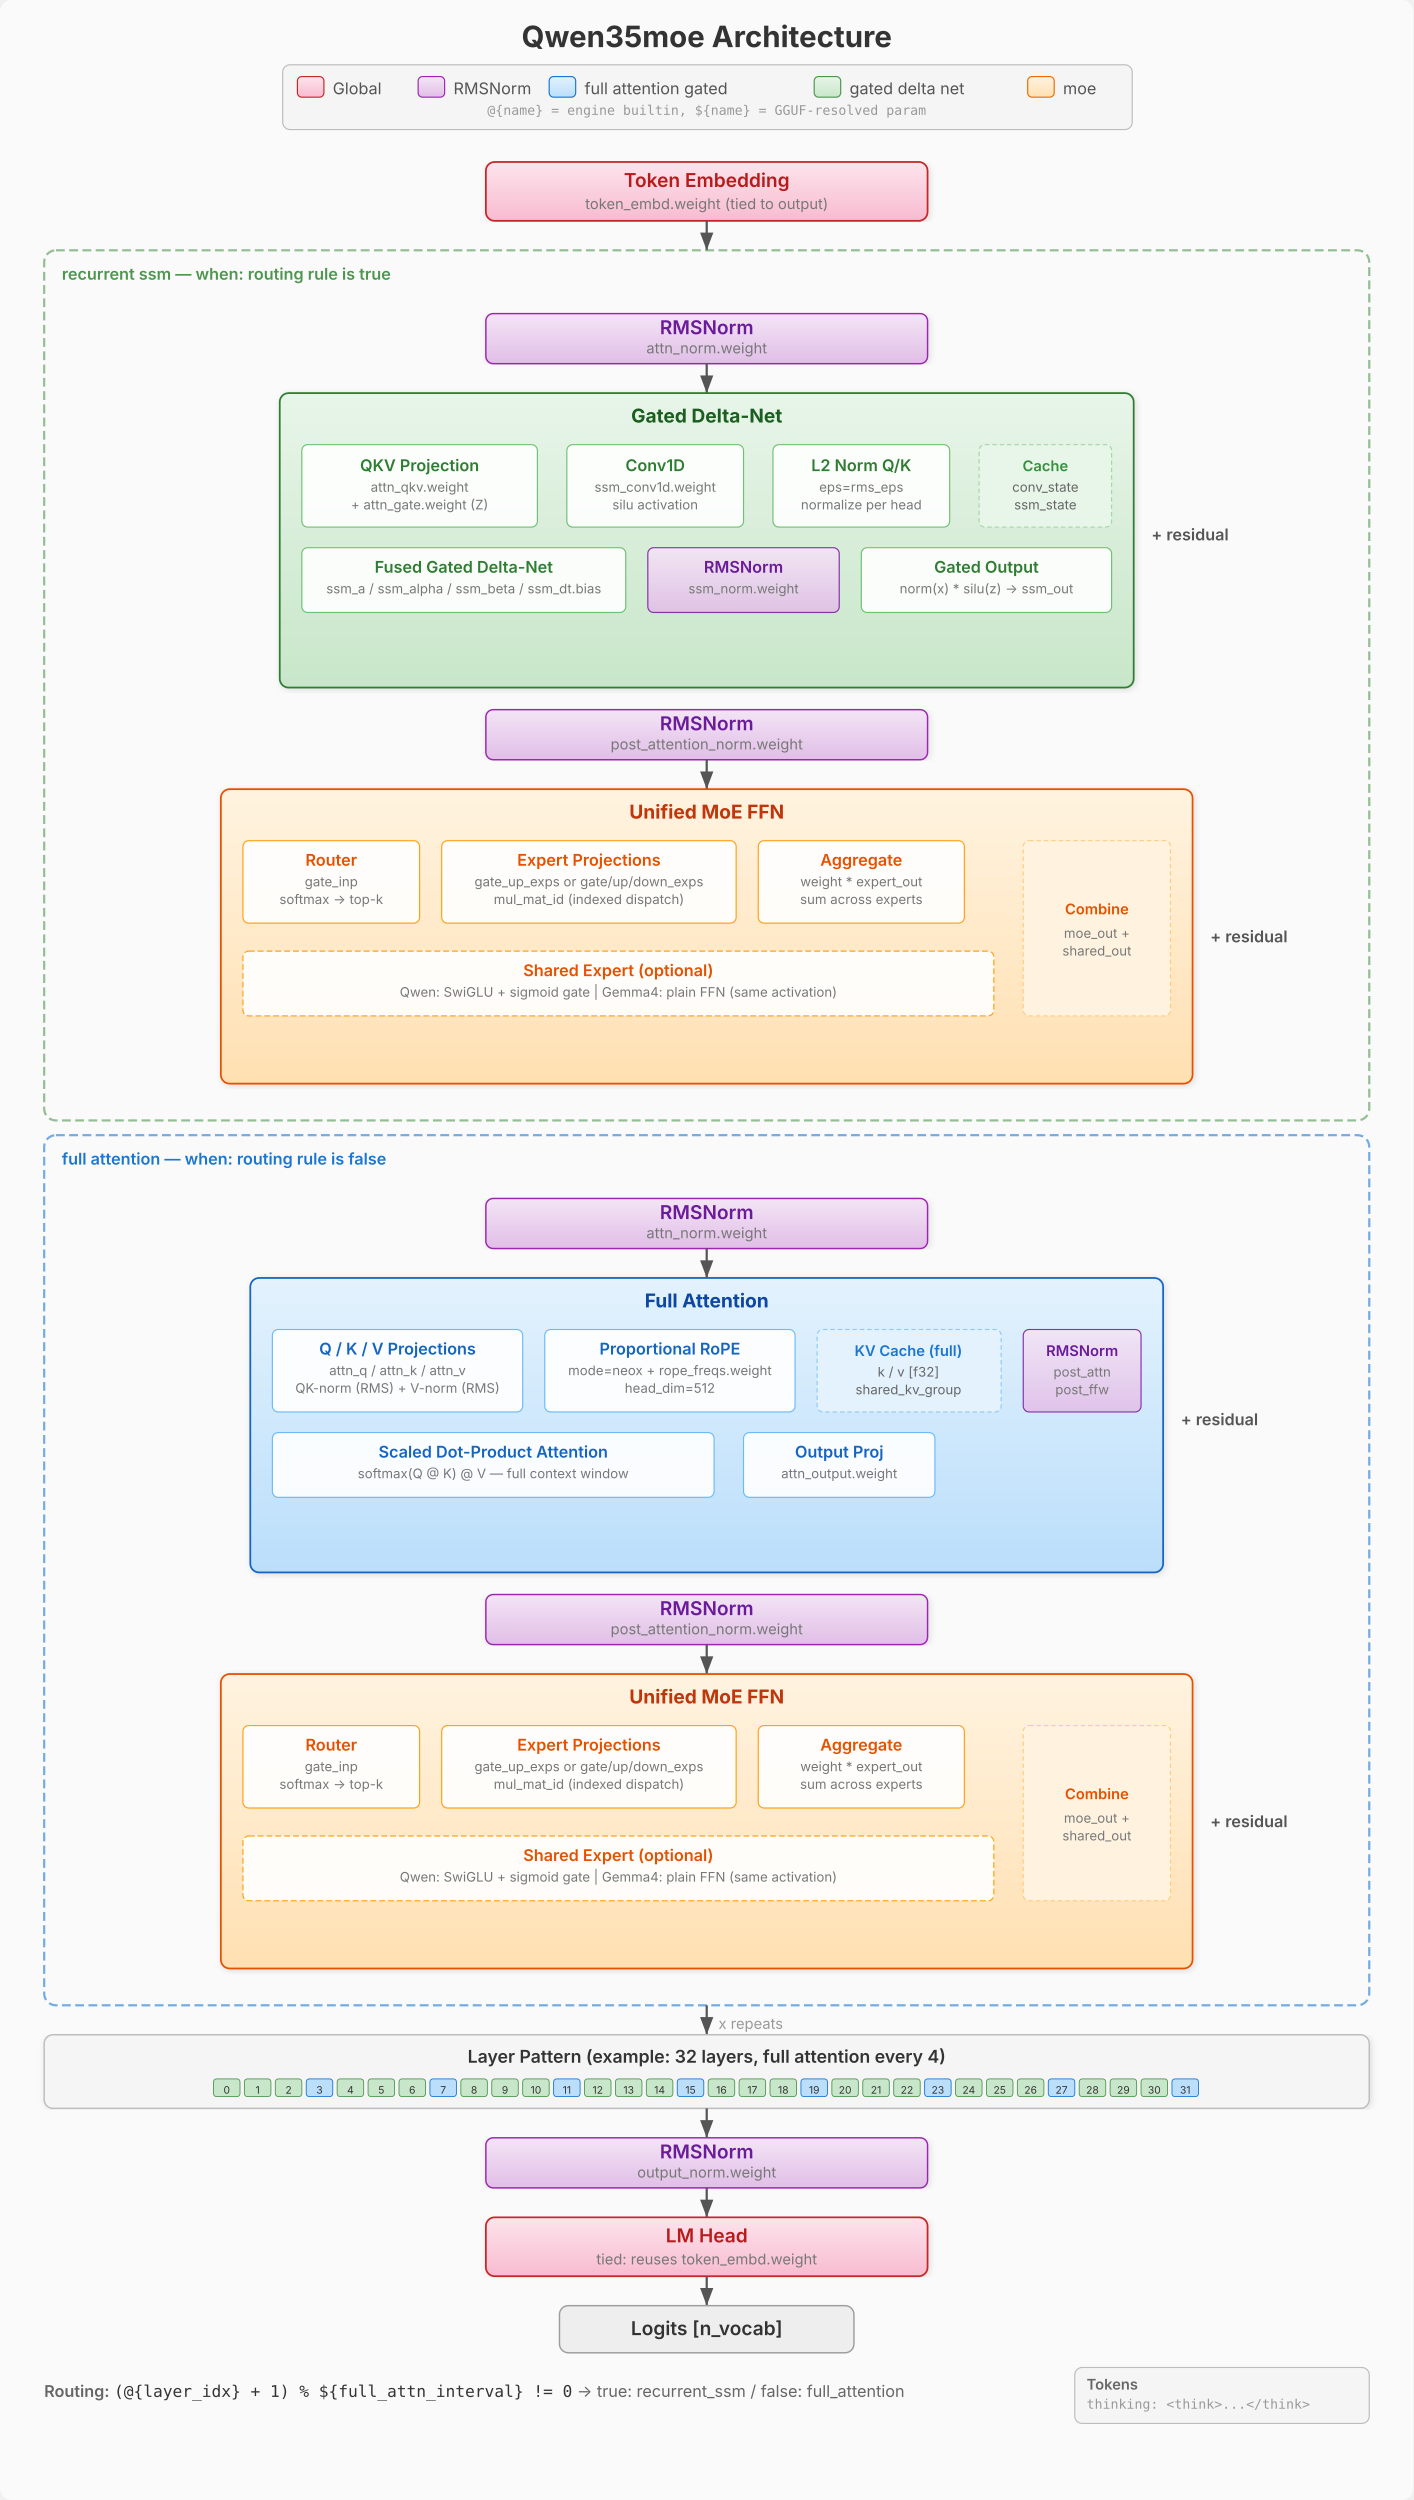
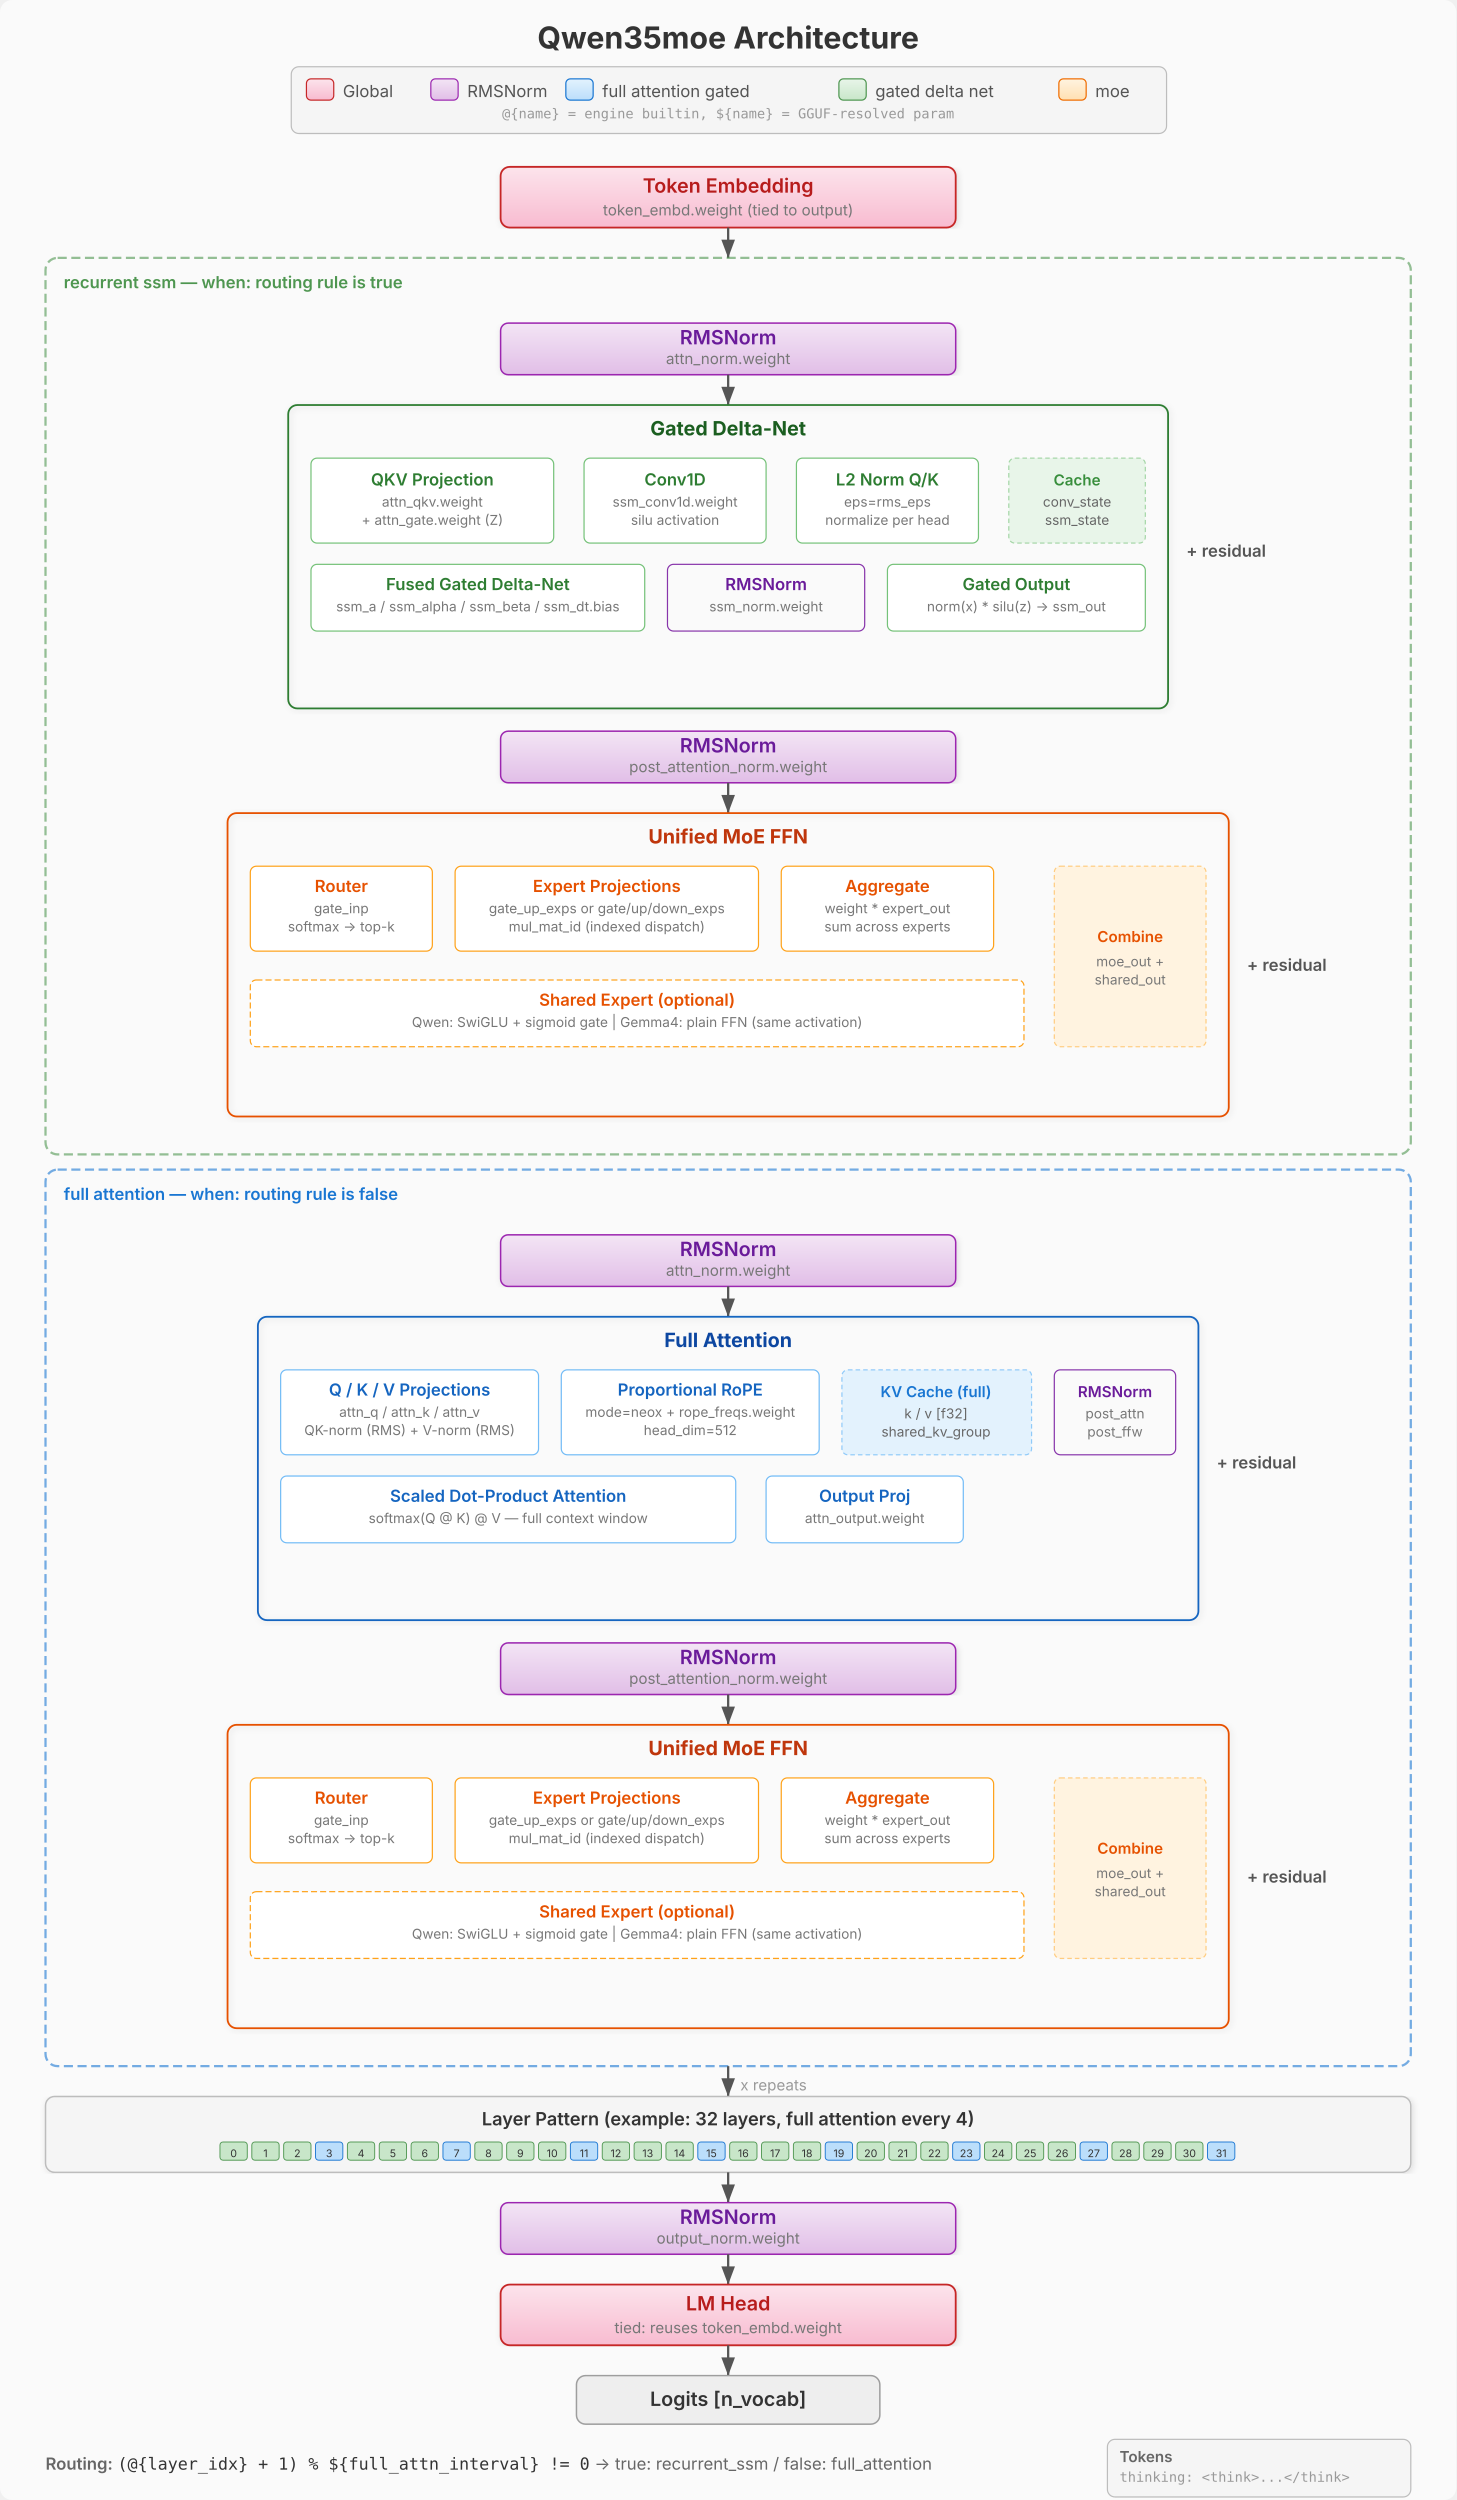
- <svg xmlns="http://www.w3.org/2000/svg" viewBox="0 0 960 1698" font-family="system-ui, -apple-system, sans-serif" font-size="13">
+ <svg xmlns="http://www.w3.org/2000/svg" viewBox="0 0 960 1648" font-family="system-ui, -apple-system, sans-serif" font-size="13">
+   <rect width="960" height="1648" fill="#fafafa" rx="8" />
+   <defs>
+     <linearGradient id="recurrent" x1="0" y1="0" x2="0" y2="1">
+       <stop offset="0%" stop-color="#e8f5e9" />
+       <stop offset="100%" stop-color="#c8e6c9" />
+     </linearGradient>
+     <linearGradient id="full_attention" x1="0" y1="0" x2="0" y2="1">
+       <stop offset="0%" stop-color="#e3f2fd" />
+       <stop offset="100%" stop-color="#bbdefb" />
+     </linearGradient>
+     <linearGradient id="swa" x1="0" y1="0" x2="0" y2="1">
+       <stop offset="0%" stop-color="#e8f5e9" />
+       <stop offset="100%" stop-color="#c8e6c9" />
+     </linearGradient>
+     <linearGradient id="ffn" x1="0" y1="0" x2="0" y2="1">
+       <stop offset="0%" stop-color="#fff3e0" />
+       <stop offset="100%" stop-color="#ffe0b2" />
+     </linearGradient>
+     <linearGradient id="norm" x1="0" y1="0" x2="0" y2="1">
+       <stop offset="0%" stop-color="#f3e5f5" />
+       <stop offset="100%" stop-color="#e1bee7" />
+     </linearGradient>
+     <linearGradient id="global" x1="0" y1="0" x2="0" y2="1">
+       <stop offset="0%" stop-color="#fce4ec" />
+       <stop offset="100%" stop-color="#f8bbd0" />
+     </linearGradient>
+   </defs>
  <defs>
    <marker id="arrow" markerWidth="8" markerHeight="6" refX="8" refY="3" orient="auto">
      <path d="M0,0 L8,3 L0,6" fill="#555555" />
    </marker>
-     <linearGradient id="ssmGrad" x1="0" y1="0" x2="0" y2="1">
-       <stop offset="0%" stop-color="#e8f5e9" />
-       <stop offset="100%" stop-color="#c8e6c9" />
-     </linearGradient>
-     <linearGradient id="attnGrad" x1="0" y1="0" x2="0" y2="1">
-       <stop offset="0%" stop-color="#e3f2fd" />
-       <stop offset="100%" stop-color="#bbdefb" />
-     </linearGradient>
-     <linearGradient id="swaGrad" x1="0" y1="0" x2="0" y2="1">
-       <stop offset="0%" stop-color="#e8f5e9" />
-       <stop offset="100%" stop-color="#c8e6c9" />
-     </linearGradient>
-     <linearGradient id="ffnGrad" x1="0" y1="0" x2="0" y2="1">
-       <stop offset="0%" stop-color="#fff3e0" />
-       <stop offset="100%" stop-color="#ffe0b2" />
-     </linearGradient>
-     <linearGradient id="normGrad" x1="0" y1="0" x2="0" y2="1">
-       <stop offset="0%" stop-color="#f3e5f5" />
-       <stop offset="100%" stop-color="#e1bee7" />
-     </linearGradient>
-     <linearGradient id="globalGrad" x1="0" y1="0" x2="0" y2="1">
-       <stop offset="0%" stop-color="#fce4ec" />
-       <stop offset="100%" stop-color="#f8bbd0" />
-     </linearGradient>
    <filter id="shadow" x="-2%" y="-2%" width="104%" height="104%">
      <feDropShadow dx="1" dy="1" stdDeviation="2" flood-opacity="0.12" />
    </filter>
+   </defs>
+   <defs>
    <g id="block_full_attention">
      <g>
        <rect width="620" height="200" rx="6" fill="url(#attnGrad)" stroke="#1565c0" stroke-width="1.2" filter="url(#shadow)" />
        <text x="310" y="20" text-anchor="middle" font-weight="700" font-size="13" fill="#0d47a1">Full Attention</text>
        <g transform="translate(15, 35)">
          <rect width="170" height="56" rx="4" fill="#fff" stroke="#64b5f6" stroke-width="0.8" opacity="0.9" />
          <text x="85" y="17" text-anchor="middle" font-size="11" font-weight="600" fill="#1565c0">Q / K / V Projections</text>
          <text x="85" y="31" text-anchor="middle" font-size="9" fill="#777">attn_q / attn_k / attn_v</text>
          <text x="85" y="43" text-anchor="middle" font-size="9" fill="#777">QK-norm (RMS) + V-norm (RMS)</text>
        </g>
        <g transform="translate(200, 35)">
          <rect width="170" height="56" rx="4" fill="#fff" stroke="#64b5f6" stroke-width="0.8" opacity="0.9" />
          <text x="85" y="17" text-anchor="middle" font-size="11" font-weight="600" fill="#1565c0">Proportional RoPE</text>
          <text x="85" y="31" text-anchor="middle" font-size="9" fill="#777">mode=neox + rope_freqs.weight</text>
          <text x="85" y="43" text-anchor="middle" font-size="9" fill="#777">head_dim=512</text>
        </g>
        <g transform="translate(15, 105)">
          <rect width="300" height="44" rx="4" fill="#fff" stroke="#64b5f6" stroke-width="0.8" opacity="0.9" />
          <text x="150" y="17" text-anchor="middle" font-size="11" font-weight="600" fill="#1565c0">Scaled Dot-Product Attention</text>
          <text x="150" y="31" text-anchor="middle" font-size="9" fill="#777">softmax(Q @ K) @ V — full context window</text>
        </g>
        <g transform="translate(335, 105)">
          <rect width="130" height="44" rx="4" fill="#fff" stroke="#64b5f6" stroke-width="0.8" opacity="0.9" />
          <text x="65" y="17" text-anchor="middle" font-size="11" font-weight="600" fill="#1565c0">Output Proj</text>
          <text x="65" y="31" text-anchor="middle" font-size="9" fill="#777">attn_output.weight</text>
        </g>
        <g transform="translate(385, 35)">
          <rect width="125" height="56" rx="4" fill="#e3f2fd" stroke="#90caf9" stroke-width="0.8" stroke-dasharray="3,2" />
          <text x="62" y="18" text-anchor="middle" font-size="10" font-weight="600" fill="#1976d2">KV Cache (full)</text>
          <text x="62" y="32" text-anchor="middle" font-size="9" fill="#666">k / v [f32]</text>
          <text x="62" y="44" text-anchor="middle" font-size="9" fill="#666">shared_kv_group</text>
        </g>
        <g transform="translate(525, 35)">
          <rect width="80" height="56" rx="4" fill="url(#normGrad)" stroke="#7b1fa2" stroke-width="0.8" opacity="0.9" />
          <text x="40" y="18" text-anchor="middle" font-size="10" font-weight="600" fill="#6a1b9a">RMSNorm</text>
          <text x="40" y="32" text-anchor="middle" font-size="9" fill="#777">post_attn</text>
          <text x="40" y="44" text-anchor="middle" font-size="9" fill="#777">post_ffw</text>
        </g>
      </g>
    </g>
    <g id="block_recurrent_ssm">
      <g>
        <rect width="580" height="200" rx="6" fill="url(#ssmGrad)" stroke="#2e7d32" stroke-width="1.2" filter="url(#shadow)" />
        <text x="290" y="20" text-anchor="middle" font-weight="700" font-size="13" fill="#1b5e20">Gated Delta-Net</text>
        <g transform="translate(15, 35)">
          <rect width="160" height="56" rx="4" fill="#fff" stroke="#66bb6a" stroke-width="0.8" opacity="0.9" />
          <text x="80" y="18" text-anchor="middle" font-size="11" font-weight="600" fill="#2e7d32">QKV Projection</text>
          <text x="80" y="32" text-anchor="middle" font-size="9" fill="#777">attn_qkv.weight</text>
          <text x="80" y="44" text-anchor="middle" font-size="9" fill="#777">+ attn_gate.weight (Z)</text>
        </g>
        <g transform="translate(195, 35)">
          <rect width="120" height="56" rx="4" fill="#fff" stroke="#66bb6a" stroke-width="0.8" opacity="0.9" />
          <text x="60" y="18" text-anchor="middle" font-size="11" font-weight="600" fill="#2e7d32">Conv1D</text>
          <text x="60" y="32" text-anchor="middle" font-size="9" fill="#777">ssm_conv1d.weight</text>
          <text x="60" y="44" text-anchor="middle" font-size="9" fill="#777">silu activation</text>
        </g>
        <g transform="translate(335, 35)">
          <rect width="120" height="56" rx="4" fill="#fff" stroke="#66bb6a" stroke-width="0.8" opacity="0.9" />
          <text x="60" y="18" text-anchor="middle" font-size="11" font-weight="600" fill="#2e7d32">L2 Norm Q/K</text>
          <text x="60" y="32" text-anchor="middle" font-size="9" fill="#777">eps=rms_eps</text>
          <text x="60" y="44" text-anchor="middle" font-size="9" fill="#777">normalize per head</text>
        </g>
        <g transform="translate(15, 105)">
          <rect width="220" height="44" rx="4" fill="#fff" stroke="#66bb6a" stroke-width="0.8" opacity="0.9" />
          <text x="110" y="17" text-anchor="middle" font-size="11" font-weight="600" fill="#2e7d32">Fused Gated Delta-Net</text>
          <text x="110" y="31" text-anchor="middle" font-size="9" fill="#777">ssm_a / ssm_alpha / ssm_beta / ssm_dt.bias</text>
        </g>
        <g transform="translate(250, 105)">
          <rect width="130" height="44" rx="4" fill="url(#normGrad)" stroke="#7b1fa2" stroke-width="0.8" opacity="0.9" />
          <text x="65" y="17" text-anchor="middle" font-size="11" font-weight="600" fill="#6a1b9a">RMSNorm</text>
          <text x="65" y="31" text-anchor="middle" font-size="9" fill="#777">ssm_norm.weight</text>
        </g>
        <g transform="translate(395, 105)">
          <rect width="170" height="44" rx="4" fill="#fff" stroke="#66bb6a" stroke-width="0.8" opacity="0.9" />
          <text x="85" y="17" text-anchor="middle" font-size="11" font-weight="600" fill="#2e7d32">Gated Output</text>
          <text x="85" y="31" text-anchor="middle" font-size="9" fill="#777">norm(x) * silu(z) -&gt; ssm_out</text>
        </g>
        <g transform="translate(475, 35)">
          <rect width="90" height="56" rx="4" fill="#e8f5e9" stroke="#a5d6a7" stroke-width="0.8" stroke-dasharray="3,2" />
          <text x="45" y="18" text-anchor="middle" font-size="10" font-weight="600" fill="#388e3c">Cache</text>
          <text x="45" y="32" text-anchor="middle" font-size="9" fill="#666">conv_state</text>
          <text x="45" y="44" text-anchor="middle" font-size="9" fill="#666">ssm_state</text>
        </g>
      </g>
    </g>
    <g id="block_moe">
      <g>
        <rect width="660" height="200" rx="6" fill="url(#ffnGrad)" stroke="#e65100" stroke-width="1.2" filter="url(#shadow)" />
        <text x="330" y="20" text-anchor="middle" font-weight="700" font-size="13" fill="#bf360c">Unified MoE FFN</text>
        <g transform="translate(15, 35)">
          <rect width="120" height="56" rx="4" fill="#fff" stroke="#ff9800" stroke-width="0.8" opacity="0.9" />
          <text x="60" y="17" text-anchor="middle" font-size="11" font-weight="600" fill="#e65100">Router</text>
          <text x="60" y="31" text-anchor="middle" font-size="9" fill="#777">gate_inp</text>
          <text x="60" y="43" text-anchor="middle" font-size="9" fill="#777">softmax -&gt; top-k</text>
        </g>
        <g transform="translate(150, 35)">
          <rect width="200" height="56" rx="4" fill="#fff" stroke="#ff9800" stroke-width="0.8" opacity="0.9" />
          <text x="100" y="17" text-anchor="middle" font-size="11" font-weight="600" fill="#e65100">Expert Projections</text>
          <text x="100" y="31" text-anchor="middle" font-size="9" fill="#777">gate_up_exps or gate/up/down_exps</text>
          <text x="100" y="43" text-anchor="middle" font-size="9" fill="#777">mul_mat_id (indexed dispatch)</text>
        </g>
        <g transform="translate(365, 35)">
          <rect width="140" height="56" rx="4" fill="#fff" stroke="#ff9800" stroke-width="0.8" opacity="0.9" />
          <text x="70" y="17" text-anchor="middle" font-size="11" font-weight="600" fill="#e65100">Aggregate</text>
          <text x="70" y="31" text-anchor="middle" font-size="9" fill="#777">weight * expert_out</text>
          <text x="70" y="43" text-anchor="middle" font-size="9" fill="#777">sum across experts</text>
        </g>
        <g transform="translate(15, 110)">
          <rect width="510" height="44" rx="4" fill="#fff" stroke="#ff9800" stroke-width="0.8" opacity="0.9" stroke-dasharray="4,2" />
          <text x="255" y="17" text-anchor="middle" font-size="11" font-weight="600" fill="#e65100">Shared Expert (optional)</text>
          <text x="255" y="31" text-anchor="middle" font-size="9" fill="#777">Qwen: SwiGLU + sigmoid gate | Gemma4: plain FFN (same activation)</text>
        </g>
        <g transform="translate(545, 35)">
          <rect width="100" height="119" rx="4" fill="#fff3e0" stroke="#ffcc80" stroke-width="0.8" stroke-dasharray="3,2" />
          <text x="50" y="50" text-anchor="middle" font-size="10" font-weight="600" fill="#e65100">Combine</text>
          <text x="50" y="66" text-anchor="middle" font-size="9" fill="#777">moe_out +</text>
          <text x="50" y="78" text-anchor="middle" font-size="9" fill="#777">shared_out</text>
        </g>
      </g>
    </g>
  </defs>
-   <rect width="960" height="1698" fill="#fafafa" rx="8" />
  <text x="480" y="32" text-anchor="middle" font-size="20" font-weight="bold" fill="#333333">Qwen35moe Architecture</text>
  <rect x="192" y="44" width="577" height="44" rx="5" fill="#f5f5f5" stroke="#bdbdbd" stroke-width="0.8" />
  <g transform="translate(202, 52)">
-     <rect x="0" width="18" height="14" rx="3" fill="url(#globalGrad)" stroke="#C62828" stroke-width="0.8" />
+     <rect x="0" width="18" height="14" rx="3" fill="url(#global)" stroke="#C62828" stroke-width="0.8" />
    <text x="24" y="12" font-size="11" fill="#555555">Global</text>
-     <rect x="82" width="18" height="14" rx="3" fill="url(#normGrad)" stroke="#9C27B0" stroke-width="0.8" />
+     <rect x="82" width="18" height="14" rx="3" fill="url(#norm)" stroke="#9C27B0" stroke-width="0.8" />
    <text x="106" y="12" font-size="11" fill="#555555">RMSNorm</text>
-     <rect x="171" width="18" height="14" rx="3" fill="url(#attnGrad)" stroke="#1976D2" stroke-width="0.8" />
+     <rect x="171" width="18" height="14" rx="3" fill="url(#full_attention)" stroke="#1976D2" stroke-width="0.8" />
    <text x="195" y="12" font-size="11" fill="#555555">full attention gated</text>
-     <rect x="351" width="18" height="14" rx="3" fill="url(#ssmGrad)" stroke="#4E9650" stroke-width="0.8" />
+     <rect x="351" width="18" height="14" rx="3" fill="url(#recurrent)" stroke="#4E9650" stroke-width="0.8" />
    <text x="375" y="12" font-size="11" fill="#555555">gated delta net</text>
-     <rect x="496" width="18" height="14" rx="3" fill="url(#ffnGrad)" stroke="#EF6C00" stroke-width="0.8" />
+     <rect x="496" width="18" height="14" rx="3" fill="url(#ffn)" stroke="#EF6C00" stroke-width="0.8" />
    <text x="520" y="12" font-size="11" fill="#555555">moe</text>
  </g>
  <text x="480" y="78" text-anchor="middle" font-size="9" fill="#999999" font-family="monospace">@{name} = engine builtin, ${name} = GGUF-resolved param</text>
  <g transform="translate(330, 110)">
-     <rect width="300" height="40" rx="6" fill="url(#globalGrad)" stroke="#C62828" stroke-width="1.2" filter="url(#shadow)" />
+     <rect width="300" height="40" rx="6" fill="url(#global)" stroke="#C62828" stroke-width="1.2" filter="url(#shadow)" />
    <text x="150" y="17" text-anchor="middle" font-weight="600" fill="#b71c1c">Token Embedding</text>
    <text x="150" y="32" text-anchor="middle" font-size="10" fill="#777777">token_embd.weight (tied to output)</text>
  </g>
  <line x1="480" y1="150" x2="480" y2="170" stroke="#555555" stroke-width="1.5" marker-end="url(#arrow)" />
  <rect x="30" y="170" width="900" height="591" rx="8" fill="none" stroke="#4E9650" stroke-width="1.5" stroke-dasharray="6,3" opacity="0.6" />
  <text x="42" y="190" font-size="11" font-weight="600" fill="#4E9650">recurrent ssm — when: routing rule is true</text>
  <g transform="translate(330, 213)">
-     <rect width="300" height="34" rx="5" fill="url(#normGrad)" stroke="#9C27B0" stroke-width="1" filter="url(#shadow)" />
+     <rect width="300" height="34" rx="5" fill="url(#norm)" stroke="#9C27B0" stroke-width="1" filter="url(#shadow)" />
    <text x="150" y="14" text-anchor="middle" font-weight="600" fill="#6a1b9a">RMSNorm</text>
    <text x="150" y="27" text-anchor="middle" font-size="10" fill="#777777">attn_norm.weight</text>
  </g>
  <line x1="480" y1="247" x2="480" y2="267" stroke="#555555" stroke-width="1.5" marker-end="url(#arrow)" />
  <use href="#block_recurrent_ssm" transform="translate(190, 267)" />
  <text x="782" y="367" font-size="11" fill="#555555" font-weight="600">+ residual</text>
  <g transform="translate(330, 482)">
-     <rect width="300" height="34" rx="5" fill="url(#normGrad)" stroke="#9C27B0" stroke-width="1" filter="url(#shadow)" />
+     <rect width="300" height="34" rx="5" fill="url(#norm)" stroke="#9C27B0" stroke-width="1" filter="url(#shadow)" />
    <text x="150" y="14" text-anchor="middle" font-weight="600" fill="#6a1b9a">RMSNorm</text>
    <text x="150" y="27" text-anchor="middle" font-size="10" fill="#777777">post_attention_norm.weight</text>
  </g>
  <line x1="480" y1="516" x2="480" y2="536" stroke="#555555" stroke-width="1.5" marker-end="url(#arrow)" />
  <use href="#block_moe" transform="translate(150, 536)" />
  <text x="822" y="640" font-size="11" fill="#555555" font-weight="600">+ residual</text>
  <rect x="30" y="771" width="900" height="591" rx="8" fill="none" stroke="#1976D2" stroke-width="1.5" stroke-dasharray="6,3" opacity="0.6" />
  <text x="42" y="791" font-size="11" font-weight="600" fill="#1976D2">full attention — when: routing rule is false</text>
  <g transform="translate(330, 814)">
-     <rect width="300" height="34" rx="5" fill="url(#normGrad)" stroke="#9C27B0" stroke-width="1" filter="url(#shadow)" />
+     <rect width="300" height="34" rx="5" fill="url(#norm)" stroke="#9C27B0" stroke-width="1" filter="url(#shadow)" />
    <text x="150" y="14" text-anchor="middle" font-weight="600" fill="#6a1b9a">RMSNorm</text>
    <text x="150" y="27" text-anchor="middle" font-size="10" fill="#777777">attn_norm.weight</text>
  </g>
  <line x1="480" y1="848" x2="480" y2="868" stroke="#555555" stroke-width="1.5" marker-end="url(#arrow)" />
  <use href="#block_full_attention" transform="translate(170, 868)" />
  <text x="802" y="968" font-size="11" fill="#555555" font-weight="600">+ residual</text>
  <g transform="translate(330, 1083)">
-     <rect width="300" height="34" rx="5" fill="url(#normGrad)" stroke="#9C27B0" stroke-width="1" filter="url(#shadow)" />
+     <rect width="300" height="34" rx="5" fill="url(#norm)" stroke="#9C27B0" stroke-width="1" filter="url(#shadow)" />
    <text x="150" y="14" text-anchor="middle" font-weight="600" fill="#6a1b9a">RMSNorm</text>
    <text x="150" y="27" text-anchor="middle" font-size="10" fill="#777777">post_attention_norm.weight</text>
  </g>
  <line x1="480" y1="1117" x2="480" y2="1137" stroke="#555555" stroke-width="1.5" marker-end="url(#arrow)" />
  <use href="#block_moe" transform="translate(150, 1137)" />
  <text x="822" y="1241" font-size="11" fill="#555555" font-weight="600">+ residual</text>
  <line x1="480" y1="1362" x2="480" y2="1382" stroke="#555555" stroke-width="1.5" marker-end="url(#arrow)" />
  <text x="488" y="1378" font-size="10" fill="#999999">x repeats</text>
  <g transform="translate(30, 1382)">
    <rect width="900" height="50" rx="6" fill="#f5f5f5" stroke="#bdbdbd" stroke-width="1" filter="url(#shadow)" />
    <text x="450" y="19" text-anchor="middle" font-size="12" font-weight="600" fill="#333333">Layer Pattern (example: 32 layers, full attention every 4)</text>
    <g transform="translate(115, 30)">
      <rect x="0" width="18" height="12" rx="2" fill="#c8e6c9" stroke="#4E9650" stroke-width="0.6" />
      <text x="9" y="10" text-anchor="middle" font-size="7" fill="#333333">0</text>
      <rect x="21" width="18" height="12" rx="2" fill="#c8e6c9" stroke="#4E9650" stroke-width="0.6" />
      <text x="30" y="10" text-anchor="middle" font-size="7" fill="#333333">1</text>
      <rect x="42" width="18" height="12" rx="2" fill="#c8e6c9" stroke="#4E9650" stroke-width="0.6" />
      <text x="51" y="10" text-anchor="middle" font-size="7" fill="#333333">2</text>
      <rect x="63" width="18" height="12" rx="2" fill="#bbdefb" stroke="#1976D2" stroke-width="0.6" />
      <text x="72" y="10" text-anchor="middle" font-size="7" fill="#333333">3</text>
      <rect x="84" width="18" height="12" rx="2" fill="#c8e6c9" stroke="#4E9650" stroke-width="0.6" />
      <text x="93" y="10" text-anchor="middle" font-size="7" fill="#333333">4</text>
      <rect x="105" width="18" height="12" rx="2" fill="#c8e6c9" stroke="#4E9650" stroke-width="0.6" />
      <text x="114" y="10" text-anchor="middle" font-size="7" fill="#333333">5</text>
      <rect x="126" width="18" height="12" rx="2" fill="#c8e6c9" stroke="#4E9650" stroke-width="0.6" />
      <text x="135" y="10" text-anchor="middle" font-size="7" fill="#333333">6</text>
      <rect x="147" width="18" height="12" rx="2" fill="#bbdefb" stroke="#1976D2" stroke-width="0.6" />
      <text x="156" y="10" text-anchor="middle" font-size="7" fill="#333333">7</text>
      <rect x="168" width="18" height="12" rx="2" fill="#c8e6c9" stroke="#4E9650" stroke-width="0.6" />
      <text x="177" y="10" text-anchor="middle" font-size="7" fill="#333333">8</text>
      <rect x="189" width="18" height="12" rx="2" fill="#c8e6c9" stroke="#4E9650" stroke-width="0.6" />
      <text x="198" y="10" text-anchor="middle" font-size="7" fill="#333333">9</text>
      <rect x="210" width="18" height="12" rx="2" fill="#c8e6c9" stroke="#4E9650" stroke-width="0.6" />
      <text x="219" y="10" text-anchor="middle" font-size="7" fill="#333333">10</text>
      <rect x="231" width="18" height="12" rx="2" fill="#bbdefb" stroke="#1976D2" stroke-width="0.6" />
      <text x="240" y="10" text-anchor="middle" font-size="7" fill="#333333">11</text>
      <rect x="252" width="18" height="12" rx="2" fill="#c8e6c9" stroke="#4E9650" stroke-width="0.6" />
      <text x="261" y="10" text-anchor="middle" font-size="7" fill="#333333">12</text>
      <rect x="273" width="18" height="12" rx="2" fill="#c8e6c9" stroke="#4E9650" stroke-width="0.6" />
      <text x="282" y="10" text-anchor="middle" font-size="7" fill="#333333">13</text>
      <rect x="294" width="18" height="12" rx="2" fill="#c8e6c9" stroke="#4E9650" stroke-width="0.6" />
      <text x="303" y="10" text-anchor="middle" font-size="7" fill="#333333">14</text>
      <rect x="315" width="18" height="12" rx="2" fill="#bbdefb" stroke="#1976D2" stroke-width="0.6" />
      <text x="324" y="10" text-anchor="middle" font-size="7" fill="#333333">15</text>
      <rect x="336" width="18" height="12" rx="2" fill="#c8e6c9" stroke="#4E9650" stroke-width="0.6" />
      <text x="345" y="10" text-anchor="middle" font-size="7" fill="#333333">16</text>
      <rect x="357" width="18" height="12" rx="2" fill="#c8e6c9" stroke="#4E9650" stroke-width="0.6" />
      <text x="366" y="10" text-anchor="middle" font-size="7" fill="#333333">17</text>
      <rect x="378" width="18" height="12" rx="2" fill="#c8e6c9" stroke="#4E9650" stroke-width="0.6" />
      <text x="387" y="10" text-anchor="middle" font-size="7" fill="#333333">18</text>
      <rect x="399" width="18" height="12" rx="2" fill="#bbdefb" stroke="#1976D2" stroke-width="0.6" />
      <text x="408" y="10" text-anchor="middle" font-size="7" fill="#333333">19</text>
      <rect x="420" width="18" height="12" rx="2" fill="#c8e6c9" stroke="#4E9650" stroke-width="0.6" />
      <text x="429" y="10" text-anchor="middle" font-size="7" fill="#333333">20</text>
      <rect x="441" width="18" height="12" rx="2" fill="#c8e6c9" stroke="#4E9650" stroke-width="0.6" />
      <text x="450" y="10" text-anchor="middle" font-size="7" fill="#333333">21</text>
      <rect x="462" width="18" height="12" rx="2" fill="#c8e6c9" stroke="#4E9650" stroke-width="0.6" />
      <text x="471" y="10" text-anchor="middle" font-size="7" fill="#333333">22</text>
      <rect x="483" width="18" height="12" rx="2" fill="#bbdefb" stroke="#1976D2" stroke-width="0.6" />
      <text x="492" y="10" text-anchor="middle" font-size="7" fill="#333333">23</text>
      <rect x="504" width="18" height="12" rx="2" fill="#c8e6c9" stroke="#4E9650" stroke-width="0.6" />
      <text x="513" y="10" text-anchor="middle" font-size="7" fill="#333333">24</text>
      <rect x="525" width="18" height="12" rx="2" fill="#c8e6c9" stroke="#4E9650" stroke-width="0.6" />
      <text x="534" y="10" text-anchor="middle" font-size="7" fill="#333333">25</text>
      <rect x="546" width="18" height="12" rx="2" fill="#c8e6c9" stroke="#4E9650" stroke-width="0.6" />
      <text x="555" y="10" text-anchor="middle" font-size="7" fill="#333333">26</text>
      <rect x="567" width="18" height="12" rx="2" fill="#bbdefb" stroke="#1976D2" stroke-width="0.6" />
      <text x="576" y="10" text-anchor="middle" font-size="7" fill="#333333">27</text>
      <rect x="588" width="18" height="12" rx="2" fill="#c8e6c9" stroke="#4E9650" stroke-width="0.6" />
      <text x="597" y="10" text-anchor="middle" font-size="7" fill="#333333">28</text>
      <rect x="609" width="18" height="12" rx="2" fill="#c8e6c9" stroke="#4E9650" stroke-width="0.6" />
      <text x="618" y="10" text-anchor="middle" font-size="7" fill="#333333">29</text>
      <rect x="630" width="18" height="12" rx="2" fill="#c8e6c9" stroke="#4E9650" stroke-width="0.6" />
      <text x="639" y="10" text-anchor="middle" font-size="7" fill="#333333">30</text>
      <rect x="651" width="18" height="12" rx="2" fill="#bbdefb" stroke="#1976D2" stroke-width="0.6" />
      <text x="660" y="10" text-anchor="middle" font-size="7" fill="#333333">31</text>
    </g>
  </g>
  <line x1="480" y1="1432" x2="480" y2="1452" stroke="#555555" stroke-width="1.5" marker-end="url(#arrow)" />
  <g transform="translate(330, 1452)">
-     <rect width="300" height="34" rx="5" fill="url(#normGrad)" stroke="#9C27B0" stroke-width="1" filter="url(#shadow)" />
+     <rect width="300" height="34" rx="5" fill="url(#norm)" stroke="#9C27B0" stroke-width="1" filter="url(#shadow)" />
    <text x="150" y="14" text-anchor="middle" font-weight="600" fill="#6a1b9a">RMSNorm</text>
    <text x="150" y="27" text-anchor="middle" font-size="10" fill="#777777">output_norm.weight</text>
  </g>
  <line x1="480" y1="1486" x2="480" y2="1506" stroke="#555555" stroke-width="1.5" marker-end="url(#arrow)" />
  <g transform="translate(330, 1506)">
-     <rect width="300" height="40" rx="6" fill="url(#globalGrad)" stroke="#C62828" stroke-width="1.2" filter="url(#shadow)" />
+     <rect width="300" height="40" rx="6" fill="url(#global)" stroke="#C62828" stroke-width="1.2" filter="url(#shadow)" />
    <text x="150" y="17" text-anchor="middle" font-weight="600" fill="#b71c1c">LM Head</text>
    <text x="150" y="32" text-anchor="middle" font-size="10" fill="#777777">tied: reuses token_embd.weight</text>
  </g>
  <line x1="480" y1="1546" x2="480" y2="1566" stroke="#555555" stroke-width="1.5" marker-end="url(#arrow)" />
  <g transform="translate(380, 1566)">
    <rect width="200" height="32" rx="6" fill="#eeeeee" stroke="#9e9e9e" stroke-width="1" />
    <text x="100" y="20" text-anchor="middle" font-weight="600" fill="#333333">Logits [n_vocab]</text>
  </g>
  <text x="30" y="1628" font-size="11" fill="#666666">
    <tspan font-weight="600">Routing:</tspan>
    <tspan font-family="monospace" fill="#333333">(@{layer_idx} + 1) % ${full_attn_interval} != 0</tspan> -&gt; true: recurrent_ssm / false: full_attention</text>
  <rect x="730" y="1608" width="200" height="38" rx="5" fill="#f5f5f5" stroke="#bdbdbd" stroke-width="0.8" />
  <text x="738" y="1623" font-size="10" font-weight="600" fill="#666666">Tokens</text>
  <text x="738" y="1636" font-size="9" fill="#999999" font-family="monospace">thinking: &lt;think&gt;...&lt;/think&gt;</text>
</svg>
